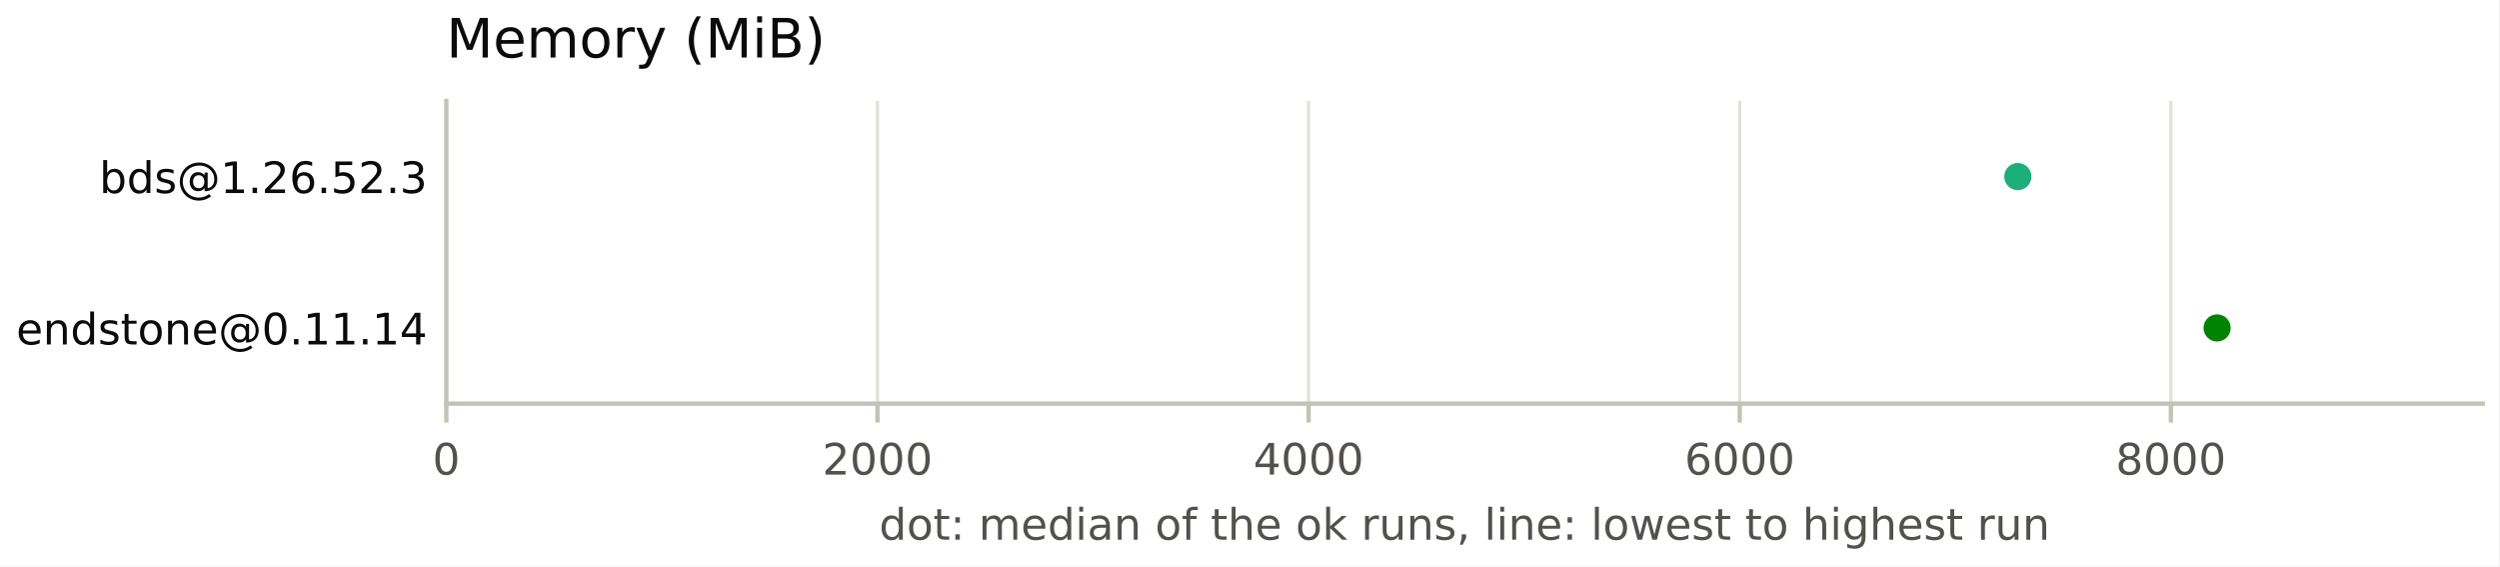
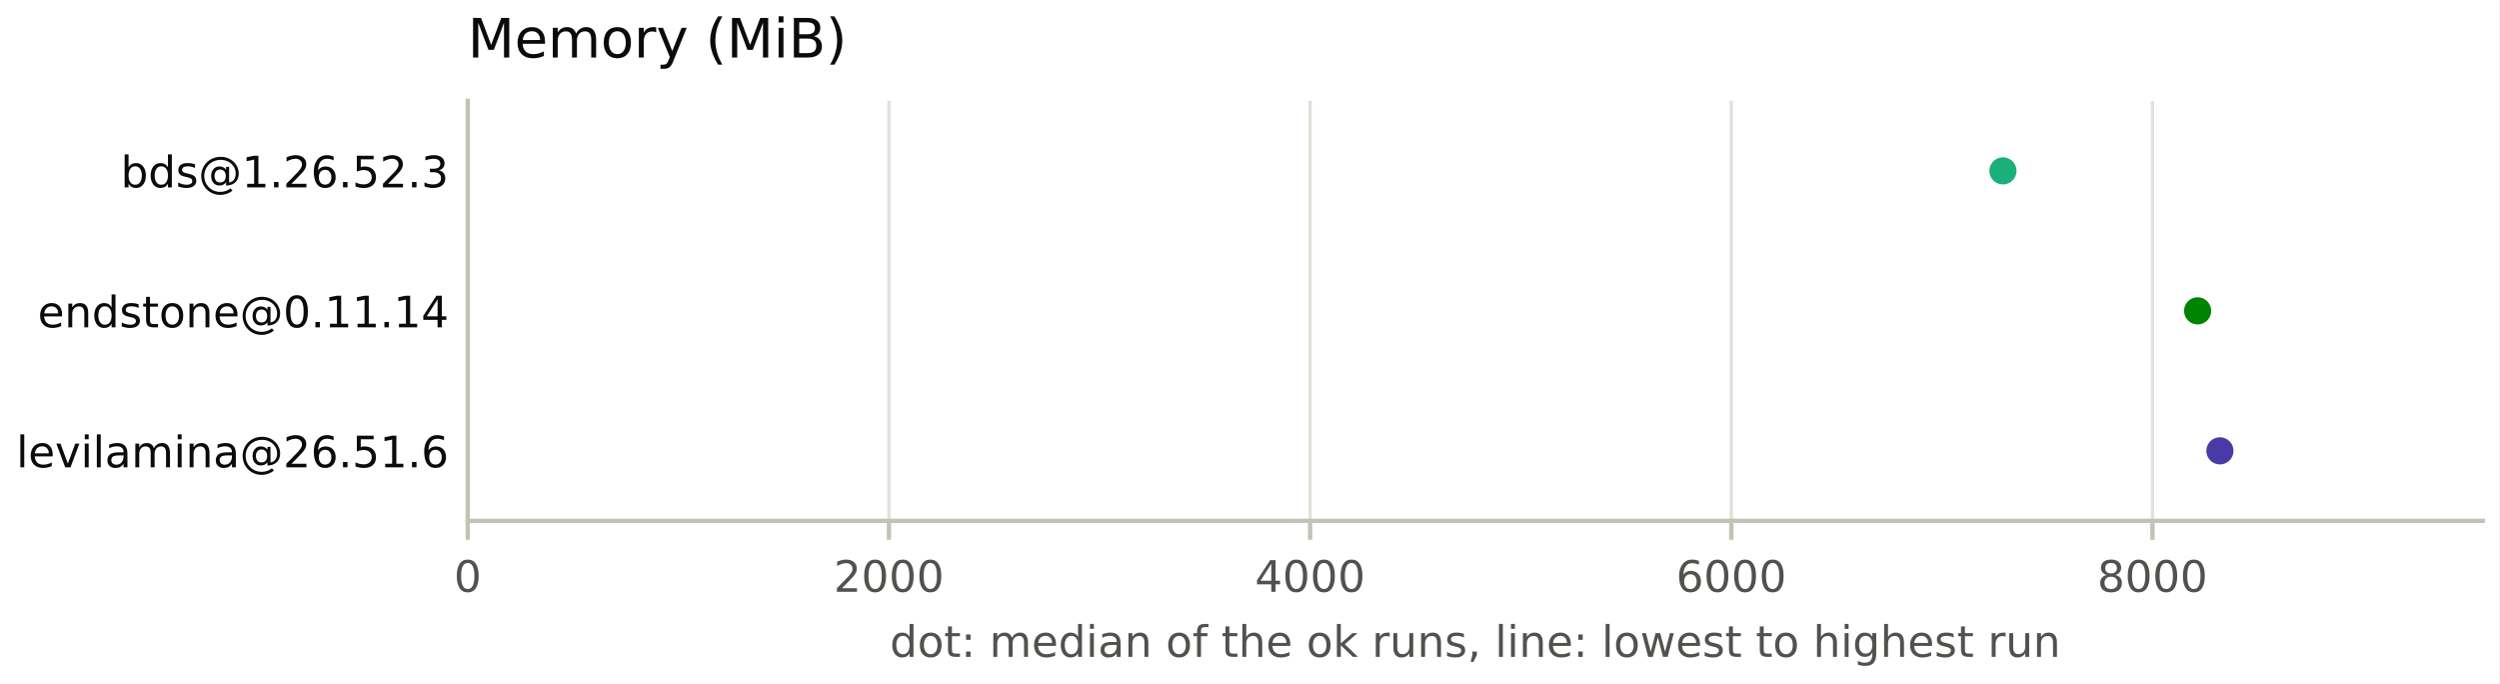
- <svg xmlns="http://www.w3.org/2000/svg" xmlns:xlink="http://www.w3.org/1999/xlink" width="460.8pt" height="104.4pt" viewBox="0 0 460.8 104.4" version="1.1">
+ <svg xmlns="http://www.w3.org/2000/svg" xmlns:xlink="http://www.w3.org/1999/xlink" width="460.8pt" height="126pt" viewBox="0 0 460.8 126" version="1.1">
  <defs>
    <style type="text/css">*{stroke-linejoin: round; stroke-linecap: butt}</style>
  </defs>
  <g id="figure_1">
    <g id="patch_1">
-       <path d="M 0 104.4  L 460.8 104.4  L 460.8 0  L 0 0  z " style="fill: #ffffff" />
+       <path d="M 0 126  L 460.8 126  L 460.8 0  L 0 0  z " style="fill: #ffffff" />
    </g>
    <g id="axes_1">
      <g id="patch_2">
-         <path d="M 82.298 74.399  L 457.8 74.399  L 457.8 18.599  L 82.298 18.599  z " style="fill: #ffffff" />
+         <path d="M 86.25 95.999  L 457.8 95.999  L 457.8 18.599  L 86.25 18.599  z " style="fill: #ffffff" />
      </g>
      <g id="matplotlib.axis_1">
        <g id="xtick_1">
          <g id="line2d_1">
-             <path d="M 82.298 74.399  L 82.298 18.599  " clip-path="url(#p8f65417348)" style="fill: none; stroke: #e1e0d9; stroke-width: 0.6; stroke-linecap: square" />
+             <path d="M 86.25 95.999  L 86.25 18.599  " clip-path="url(#p0815e03309)" style="fill: none; stroke: #e1e0d9; stroke-width: 0.6; stroke-linecap: square" />
          </g>
          <g id="line2d_2">
            <defs>
-               <path id="m961942b34f" d="M 0 0  L 0 3.5  " style="stroke: #c3c2b7; stroke-width: 0.8" />
+               <path id="m1e0a05e621" d="M 0 0  L 0 3.5  " style="stroke: #c3c2b7; stroke-width: 0.8" />
            </defs>
            <g>
-               <use xlink:href="#m961942b34f" x="82.298" y="74.399" style="fill: #c3c2b7; stroke: #c3c2b7; stroke-width: 0.8" />
+               <use xlink:href="#m1e0a05e621" x="86.25" y="95.999" style="fill: #c3c2b7; stroke: #c3c2b7; stroke-width: 0.8" />
            </g>
          </g>
          <g id="text_1">
-             <g style="fill: #52514e" transform="translate(79.75274 87.47726) scale(0.08 -0.08)">
+             <g style="fill: #52514e" transform="translate(83.70524 109.0773) scale(0.08 -0.08)">
              <defs>
                <path id="DejaVuSans-13" d="M 2034 4250  Q 1547 4250 1301 3770  Q 1056 3291 1056 2328  Q 1056 1369 1301 889  Q 1547 409 2034 409  Q 2525 409 2770 889  Q 3016 1369 3016 2328  Q 3016 3291 2770 3770  Q 2525 4250 2034 4250  z M 2034 4750  Q 2819 4750 3233 4129  Q 3647 3509 3647 2328  Q 3647 1150 3233 529  Q 2819 -91 2034 -91  Q 1250 -91 836 529  Q 422 1150 422 2328  Q 422 3509 836 4129  Q 1250 4750 2034 4750  z " transform="scale(0.015625)" />
              </defs>
              <use xlink:href="#DejaVuSans-13" />
            </g>
          </g>
        </g>
        <g id="xtick_2">
          <g id="line2d_3">
-             <path d="M 161.798 74.399  L 161.798 18.599  " clip-path="url(#p8f65417348)" style="fill: none; stroke: #e1e0d9; stroke-width: 0.6; stroke-linecap: square" />
+             <path d="M 163.913 95.999  L 163.913 18.599  " clip-path="url(#p0815e03309)" style="fill: none; stroke: #e1e0d9; stroke-width: 0.6; stroke-linecap: square" />
          </g>
          <g id="line2d_4">
            <g>
-               <use xlink:href="#m961942b34f" x="161.798" y="74.399" style="fill: #c3c2b7; stroke: #c3c2b7; stroke-width: 0.8" />
+               <use xlink:href="#m1e0a05e621" x="163.913" y="95.999" style="fill: #c3c2b7; stroke: #c3c2b7; stroke-width: 0.8" />
            </g>
          </g>
          <g id="text_2">
-             <g style="fill: #52514e" transform="translate(151.6175 87.47726) scale(0.08 -0.08)">
+             <g style="fill: #52514e" transform="translate(153.7327 109.0773) scale(0.08 -0.08)">
              <defs>
                <path id="DejaVuSans-15" d="M 1228 531  L 3431 531  L 3431 0  L 469 0  L 469 531  Q 828 903 1448 1529  Q 2069 2156 2228 2338  Q 2531 2678 2651 2914  Q 2772 3150 2772 3378  Q 2772 3750 2511 3984  Q 2250 4219 1831 4219  Q 1534 4219 1204 4116  Q 875 4013 500 3803  L 500 4441  Q 881 4594 1212 4672  Q 1544 4750 1819 4750  Q 2544 4750 2975 4387  Q 3406 4025 3406 3419  Q 3406 3131 3298 2873  Q 3191 2616 2906 2266  Q 2828 2175 2409 1742  Q 1991 1309 1228 531  z " transform="scale(0.015625)" />
              </defs>
              <use xlink:href="#DejaVuSans-15" />
              <use xlink:href="#DejaVuSans-13" transform="translate(63.625 0)" />
              <use xlink:href="#DejaVuSans-13" transform="translate(127.25 0)" />
              <use xlink:href="#DejaVuSans-13" transform="translate(190.875 0)" />
            </g>
          </g>
        </g>
        <g id="xtick_3">
          <g id="line2d_5">
-             <path d="M 241.297 74.399  L 241.297 18.599  " clip-path="url(#p8f65417348)" style="fill: none; stroke: #e1e0d9; stroke-width: 0.6; stroke-linecap: square" />
+             <path d="M 241.575 95.999  L 241.575 18.599  " clip-path="url(#p0815e03309)" style="fill: none; stroke: #e1e0d9; stroke-width: 0.6; stroke-linecap: square" />
          </g>
          <g id="line2d_6">
            <g>
-               <use xlink:href="#m961942b34f" x="241.297" y="74.399" style="fill: #c3c2b7; stroke: #c3c2b7; stroke-width: 0.8" />
+               <use xlink:href="#m1e0a05e621" x="241.575" y="95.999" style="fill: #c3c2b7; stroke: #c3c2b7; stroke-width: 0.8" />
            </g>
          </g>
          <g id="text_3">
-             <g style="fill: #52514e" transform="translate(231.1173 87.47726) scale(0.08 -0.08)">
+             <g style="fill: #52514e" transform="translate(231.3952 109.0773) scale(0.08 -0.08)">
              <defs>
                <path id="DejaVuSans-17" d="M 2419 4116  L 825 1625  L 2419 1625  L 2419 4116  z M 2253 4666  L 3047 4666  L 3047 1625  L 3713 1625  L 3713 1100  L 3047 1100  L 3047 0  L 2419 0  L 2419 1100  L 313 1100  L 313 1709  L 2253 4666  z " transform="scale(0.015625)" />
              </defs>
              <use xlink:href="#DejaVuSans-17" />
              <use xlink:href="#DejaVuSans-13" transform="translate(63.625 0)" />
              <use xlink:href="#DejaVuSans-13" transform="translate(127.25 0)" />
              <use xlink:href="#DejaVuSans-13" transform="translate(190.875 0)" />
            </g>
          </g>
        </g>
        <g id="xtick_4">
          <g id="line2d_7">
-             <path d="M 320.797 74.399  L 320.797 18.599  " clip-path="url(#p8f65417348)" style="fill: none; stroke: #e1e0d9; stroke-width: 0.6; stroke-linecap: square" />
+             <path d="M 319.238 95.999  L 319.238 18.599  " clip-path="url(#p0815e03309)" style="fill: none; stroke: #e1e0d9; stroke-width: 0.6; stroke-linecap: square" />
          </g>
          <g id="line2d_8">
            <g>
-               <use xlink:href="#m961942b34f" x="320.797" y="74.399" style="fill: #c3c2b7; stroke: #c3c2b7; stroke-width: 0.8" />
+               <use xlink:href="#m1e0a05e621" x="319.238" y="95.999" style="fill: #c3c2b7; stroke: #c3c2b7; stroke-width: 0.8" />
            </g>
          </g>
          <g id="text_4">
-             <g style="fill: #52514e" transform="translate(310.6171 87.47726) scale(0.08 -0.08)">
+             <g style="fill: #52514e" transform="translate(309.0577 109.0773) scale(0.08 -0.08)">
              <defs>
                <path id="DejaVuSans-19" d="M 2113 2584  Q 1688 2584 1439 2293  Q 1191 2003 1191 1497  Q 1191 994 1439 701  Q 1688 409 2113 409  Q 2538 409 2786 701  Q 3034 994 3034 1497  Q 3034 2003 2786 2293  Q 2538 2584 2113 2584  z M 3366 4563  L 3366 3988  Q 3128 4100 2886 4159  Q 2644 4219 2406 4219  Q 1781 4219 1451 3797  Q 1122 3375 1075 2522  Q 1259 2794 1537 2939  Q 1816 3084 2150 3084  Q 2853 3084 3261 2657  Q 3669 2231 3669 1497  Q 3669 778 3244 343  Q 2819 -91 2113 -91  Q 1303 -91 875 529  Q 447 1150 447 2328  Q 447 3434 972 4092  Q 1497 4750 2381 4750  Q 2619 4750 2861 4703  Q 3103 4656 3366 4563  z " transform="scale(0.015625)" />
              </defs>
              <use xlink:href="#DejaVuSans-19" />
              <use xlink:href="#DejaVuSans-13" transform="translate(63.625 0)" />
              <use xlink:href="#DejaVuSans-13" transform="translate(127.25 0)" />
              <use xlink:href="#DejaVuSans-13" transform="translate(190.875 0)" />
            </g>
          </g>
        </g>
        <g id="xtick_5">
          <g id="line2d_9">
-             <path d="M 400.297 74.399  L 400.297 18.599  " clip-path="url(#p8f65417348)" style="fill: none; stroke: #e1e0d9; stroke-width: 0.6; stroke-linecap: square" />
+             <path d="M 396.9 95.999  L 396.9 18.599  " clip-path="url(#p0815e03309)" style="fill: none; stroke: #e1e0d9; stroke-width: 0.6; stroke-linecap: square" />
          </g>
          <g id="line2d_10">
            <g>
-               <use xlink:href="#m961942b34f" x="400.297" y="74.399" style="fill: #c3c2b7; stroke: #c3c2b7; stroke-width: 0.8" />
+               <use xlink:href="#m1e0a05e621" x="396.9" y="95.999" style="fill: #c3c2b7; stroke: #c3c2b7; stroke-width: 0.8" />
            </g>
          </g>
          <g id="text_5">
-             <g style="fill: #52514e" transform="translate(390.1169 87.47726) scale(0.08 -0.08)">
+             <g style="fill: #52514e" transform="translate(386.7202 109.0773) scale(0.08 -0.08)">
              <defs>
                <path id="DejaVuSans-1b" d="M 2034 2216  Q 1584 2216 1326 1975  Q 1069 1734 1069 1313  Q 1069 891 1326 650  Q 1584 409 2034 409  Q 2484 409 2743 651  Q 3003 894 3003 1313  Q 3003 1734 2745 1975  Q 2488 2216 2034 2216  z M 1403 2484  Q 997 2584 770 2862  Q 544 3141 544 3541  Q 544 4100 942 4425  Q 1341 4750 2034 4750  Q 2731 4750 3128 4425  Q 3525 4100 3525 3541  Q 3525 3141 3298 2862  Q 3072 2584 2669 2484  Q 3125 2378 3379 2068  Q 3634 1759 3634 1313  Q 3634 634 3220 271  Q 2806 -91 2034 -91  Q 1263 -91 848 271  Q 434 634 434 1313  Q 434 1759 690 2068  Q 947 2378 1403 2484  z M 1172 3481  Q 1172 3119 1398 2916  Q 1625 2713 2034 2713  Q 2441 2713 2670 2916  Q 2900 3119 2900 3481  Q 2900 3844 2670 4047  Q 2441 4250 2034 4250  Q 1625 4250 1398 4047  Q 1172 3844 1172 3481  z " transform="scale(0.015625)" />
              </defs>
              <use xlink:href="#DejaVuSans-1b" />
              <use xlink:href="#DejaVuSans-13" transform="translate(63.625 0)" />
              <use xlink:href="#DejaVuSans-13" transform="translate(127.25 0)" />
              <use xlink:href="#DejaVuSans-13" transform="translate(190.875 0)" />
            </g>
          </g>
        </g>
        <g id="text_6">
-           <g style="fill: #52514e" transform="translate(162.1131 99.47789) scale(0.08 -0.08)">
+           <g style="fill: #52514e" transform="translate(164.0894 121.0779) scale(0.08 -0.08)">
            <defs>
              <path id="DejaVuSans-47" d="M 2906 2969  L 2906 4863  L 3481 4863  L 3481 0  L 2906 0  L 2906 525  Q 2725 213 2448 61  Q 2172 -91 1784 -91  Q 1150 -91 751 415  Q 353 922 353 1747  Q 353 2572 751 3078  Q 1150 3584 1784 3584  Q 2172 3584 2448 3432  Q 2725 3281 2906 2969  z M 947 1747  Q 947 1113 1208 752  Q 1469 391 1925 391  Q 2381 391 2643 752  Q 2906 1113 2906 1747  Q 2906 2381 2643 2742  Q 2381 3103 1925 3103  Q 1469 3103 1208 2742  Q 947 2381 947 1747  z " transform="scale(0.015625)" />
              <path id="DejaVuSans-52" d="M 1959 3097  Q 1497 3097 1228 2736  Q 959 2375 959 1747  Q 959 1119 1226 758  Q 1494 397 1959 397  Q 2419 397 2687 759  Q 2956 1122 2956 1747  Q 2956 2369 2687 2733  Q 2419 3097 1959 3097  z M 1959 3584  Q 2709 3584 3137 3096  Q 3566 2609 3566 1747  Q 3566 888 3137 398  Q 2709 -91 1959 -91  Q 1206 -91 779 398  Q 353 888 353 1747  Q 353 2609 779 3096  Q 1206 3584 1959 3584  z " transform="scale(0.015625)" />
              <path id="DejaVuSans-57" d="M 1172 4494  L 1172 3500  L 2356 3500  L 2356 3053  L 1172 3053  L 1172 1153  Q 1172 725 1289 603  Q 1406 481 1766 481  L 2356 481  L 2356 0  L 1766 0  Q 1100 0 847 248  Q 594 497 594 1153  L 594 3053  L 172 3053  L 172 3500  L 594 3500  L 594 4494  L 1172 4494  z " transform="scale(0.015625)" />
              <path id="DejaVuSans-1d" d="M 750 794  L 1409 794  L 1409 0  L 750 0  L 750 794  z M 750 3309  L 1409 3309  L 1409 2516  L 750 2516  L 750 3309  z " transform="scale(0.015625)" />
              <path id="DejaVuSans-3" transform="scale(0.015625)" />
              <path id="DejaVuSans-50" d="M 3328 2828  Q 3544 3216 3844 3400  Q 4144 3584 4550 3584  Q 5097 3584 5394 3201  Q 5691 2819 5691 2113  L 5691 0  L 5113 0  L 5113 2094  Q 5113 2597 4934 2840  Q 4756 3084 4391 3084  Q 3944 3084 3684 2787  Q 3425 2491 3425 1978  L 3425 0  L 2847 0  L 2847 2094  Q 2847 2600 2669 2842  Q 2491 3084 2119 3084  Q 1678 3084 1418 2786  Q 1159 2488 1159 1978  L 1159 0  L 581 0  L 581 3500  L 1159 3500  L 1159 2956  Q 1356 3278 1631 3431  Q 1906 3584 2284 3584  Q 2666 3584 2933 3390  Q 3200 3197 3328 2828  z " transform="scale(0.015625)" />
              <path id="DejaVuSans-48" d="M 3597 1894  L 3597 1613  L 953 1613  Q 991 1019 1311 708  Q 1631 397 2203 397  Q 2534 397 2845 478  Q 3156 559 3463 722  L 3463 178  Q 3153 47 2828 -22  Q 2503 -91 2169 -91  Q 1331 -91 842 396  Q 353 884 353 1716  Q 353 2575 817 3079  Q 1281 3584 2069 3584  Q 2775 3584 3186 3129  Q 3597 2675 3597 1894  z M 3022 2063  Q 3016 2534 2758 2815  Q 2500 3097 2075 3097  Q 1594 3097 1305 2825  Q 1016 2553 972 2059  L 3022 2063  z " transform="scale(0.015625)" />
              <path id="DejaVuSans-4c" d="M 603 3500  L 1178 3500  L 1178 0  L 603 0  L 603 3500  z M 603 4863  L 1178 4863  L 1178 4134  L 603 4134  L 603 4863  z " transform="scale(0.015625)" />
              <path id="DejaVuSans-44" d="M 2194 1759  Q 1497 1759 1228 1600  Q 959 1441 959 1056  Q 959 750 1161 570  Q 1363 391 1709 391  Q 2188 391 2477 730  Q 2766 1069 2766 1631  L 2766 1759  L 2194 1759  z M 3341 1997  L 3341 0  L 2766 0  L 2766 531  Q 2569 213 2275 61  Q 1981 -91 1556 -91  Q 1019 -91 701 211  Q 384 513 384 1019  Q 384 1609 779 1909  Q 1175 2209 1959 2209  L 2766 2209  L 2766 2266  Q 2766 2663 2505 2880  Q 2244 3097 1772 3097  Q 1472 3097 1187 3025  Q 903 2953 641 2809  L 641 3341  Q 956 3463 1253 3523  Q 1550 3584 1831 3584  Q 2591 3584 2966 3190  Q 3341 2797 3341 1997  z " transform="scale(0.015625)" />
              <path id="DejaVuSans-51" d="M 3513 2113  L 3513 0  L 2938 0  L 2938 2094  Q 2938 2591 2744 2837  Q 2550 3084 2163 3084  Q 1697 3084 1428 2787  Q 1159 2491 1159 1978  L 1159 0  L 581 0  L 581 3500  L 1159 3500  L 1159 2956  Q 1366 3272 1645 3428  Q 1925 3584 2291 3584  Q 2894 3584 3203 3211  Q 3513 2838 3513 2113  z " transform="scale(0.015625)" />
              <path id="DejaVuSans-49" d="M 2375 4863  L 2375 4384  L 1825 4384  Q 1516 4384 1395 4259  Q 1275 4134 1275 3809  L 1275 3500  L 2222 3500  L 2222 3053  L 1275 3053  L 1275 0  L 697 0  L 697 3053  L 147 3053  L 147 3500  L 697 3500  L 697 3744  Q 697 4328 969 4595  Q 1241 4863 1831 4863  L 2375 4863  z " transform="scale(0.015625)" />
              <path id="DejaVuSans-4b" d="M 3513 2113  L 3513 0  L 2938 0  L 2938 2094  Q 2938 2591 2744 2837  Q 2550 3084 2163 3084  Q 1697 3084 1428 2787  Q 1159 2491 1159 1978  L 1159 0  L 581 0  L 581 4863  L 1159 4863  L 1159 2956  Q 1366 3272 1645 3428  Q 1925 3584 2291 3584  Q 2894 3584 3203 3211  Q 3513 2838 3513 2113  z " transform="scale(0.015625)" />
              <path id="DejaVuSans-4e" d="M 581 4863  L 1159 4863  L 1159 1991  L 2875 3500  L 3609 3500  L 1753 1863  L 3688 0  L 2938 0  L 1159 1709  L 1159 0  L 581 0  L 581 4863  z " transform="scale(0.015625)" />
              <path id="DejaVuSans-55" d="M 2631 2963  Q 2534 3019 2420 3045  Q 2306 3072 2169 3072  Q 1681 3072 1420 2755  Q 1159 2438 1159 1844  L 1159 0  L 581 0  L 581 3500  L 1159 3500  L 1159 2956  Q 1341 3275 1631 3429  Q 1922 3584 2338 3584  Q 2397 3584 2469 3576  Q 2541 3569 2628 3553  L 2631 2963  z " transform="scale(0.015625)" />
              <path id="DejaVuSans-58" d="M 544 1381  L 544 3500  L 1119 3500  L 1119 1403  Q 1119 906 1312 657  Q 1506 409 1894 409  Q 2359 409 2629 706  Q 2900 1003 2900 1516  L 2900 3500  L 3475 3500  L 3475 0  L 2900 0  L 2900 538  Q 2691 219 2414 64  Q 2138 -91 1772 -91  Q 1169 -91 856 284  Q 544 659 544 1381  z M 1991 3584  L 1991 3584  z " transform="scale(0.015625)" />
              <path id="DejaVuSans-56" d="M 2834 3397  L 2834 2853  Q 2591 2978 2328 3040  Q 2066 3103 1784 3103  Q 1356 3103 1142 2972  Q 928 2841 928 2578  Q 928 2378 1081 2264  Q 1234 2150 1697 2047  L 1894 2003  Q 2506 1872 2764 1633  Q 3022 1394 3022 966  Q 3022 478 2636 193  Q 2250 -91 1575 -91  Q 1294 -91 989 -36  Q 684 19 347 128  L 347 722  Q 666 556 975 473  Q 1284 391 1588 391  Q 1994 391 2212 530  Q 2431 669 2431 922  Q 2431 1156 2273 1281  Q 2116 1406 1581 1522  L 1381 1569  Q 847 1681 609 1914  Q 372 2147 372 2553  Q 372 3047 722 3315  Q 1072 3584 1716 3584  Q 2034 3584 2315 3537  Q 2597 3491 2834 3397  z " transform="scale(0.015625)" />
              <path id="DejaVuSans-f" d="M 750 794  L 1409 794  L 1409 256  L 897 -744  L 494 -744  L 750 256  L 750 794  z " transform="scale(0.015625)" />
              <path id="DejaVuSans-4f" d="M 603 4863  L 1178 4863  L 1178 0  L 603 0  L 603 4863  z " transform="scale(0.015625)" />
              <path id="DejaVuSans-5a" d="M 269 3500  L 844 3500  L 1563 769  L 2278 3500  L 2956 3500  L 3675 769  L 4391 3500  L 4966 3500  L 4050 0  L 3372 0  L 2619 2869  L 1863 0  L 1184 0  L 269 3500  z " transform="scale(0.015625)" />
              <path id="DejaVuSans-4a" d="M 2906 1791  Q 2906 2416 2648 2759  Q 2391 3103 1925 3103  Q 1463 3103 1205 2759  Q 947 2416 947 1791  Q 947 1169 1205 825  Q 1463 481 1925 481  Q 2391 481 2648 825  Q 2906 1169 2906 1791  z M 3481 434  Q 3481 -459 3084 -895  Q 2688 -1331 1869 -1331  Q 1566 -1331 1297 -1286  Q 1028 -1241 775 -1147  L 775 -588  Q 1028 -725 1275 -790  Q 1522 -856 1778 -856  Q 2344 -856 2625 -561  Q 2906 -266 2906 331  L 2906 616  Q 2728 306 2450 153  Q 2172 0 1784 0  Q 1141 0 747 490  Q 353 981 353 1791  Q 353 2603 747 3093  Q 1141 3584 1784 3584  Q 2172 3584 2450 3431  Q 2728 3278 2906 2969  L 2906 3500  L 3481 3500  L 3481 434  z " transform="scale(0.015625)" />
            </defs>
            <use xlink:href="#DejaVuSans-47" />
            <use xlink:href="#DejaVuSans-52" transform="translate(63.48438 0)" />
            <use xlink:href="#DejaVuSans-57" transform="translate(124.6719 0)" />
            <use xlink:href="#DejaVuSans-1d" transform="translate(163.875 0)" />
            <use xlink:href="#DejaVuSans-3" transform="translate(197.5625 0)" />
            <use xlink:href="#DejaVuSans-50" transform="translate(229.3438 0)" />
            <use xlink:href="#DejaVuSans-48" transform="translate(326.75 0)" />
            <use xlink:href="#DejaVuSans-47" transform="translate(388.2812 0)" />
            <use xlink:href="#DejaVuSans-4c" transform="translate(451.7656 0)" />
            <use xlink:href="#DejaVuSans-44" transform="translate(479.5469 0)" />
            <use xlink:href="#DejaVuSans-51" transform="translate(540.8281 0)" />
            <use xlink:href="#DejaVuSans-3" transform="translate(604.2031 0)" />
            <use xlink:href="#DejaVuSans-52" transform="translate(635.9844 0)" />
            <use xlink:href="#DejaVuSans-49" transform="translate(697.1719 0)" />
            <use xlink:href="#DejaVuSans-3" transform="translate(732.375 0)" />
            <use xlink:href="#DejaVuSans-57" transform="translate(764.1562 0)" />
            <use xlink:href="#DejaVuSans-4b" transform="translate(803.3594 0)" />
            <use xlink:href="#DejaVuSans-48" transform="translate(866.7344 0)" />
            <use xlink:href="#DejaVuSans-3" transform="translate(928.2656 0)" />
            <use xlink:href="#DejaVuSans-52" transform="translate(960.0469 0)" />
            <use xlink:href="#DejaVuSans-4e" transform="translate(1021.234 0)" />
            <use xlink:href="#DejaVuSans-3" transform="translate(1079.141 0)" />
            <use xlink:href="#DejaVuSans-55" transform="translate(1110.922 0)" />
            <use xlink:href="#DejaVuSans-58" transform="translate(1152.031 0)" />
            <use xlink:href="#DejaVuSans-51" transform="translate(1215.406 0)" />
            <use xlink:href="#DejaVuSans-56" transform="translate(1278.781 0)" />
            <use xlink:href="#DejaVuSans-f" transform="translate(1330.875 0)" />
            <use xlink:href="#DejaVuSans-3" transform="translate(1362.656 0)" />
            <use xlink:href="#DejaVuSans-4f" transform="translate(1394.438 0)" />
            <use xlink:href="#DejaVuSans-4c" transform="translate(1422.219 0)" />
            <use xlink:href="#DejaVuSans-51" transform="translate(1450 0)" />
            <use xlink:href="#DejaVuSans-48" transform="translate(1513.375 0)" />
            <use xlink:href="#DejaVuSans-1d" transform="translate(1574.906 0)" />
            <use xlink:href="#DejaVuSans-3" transform="translate(1608.594 0)" />
            <use xlink:href="#DejaVuSans-4f" transform="translate(1640.375 0)" />
            <use xlink:href="#DejaVuSans-52" transform="translate(1668.156 0)" />
            <use xlink:href="#DejaVuSans-5a" transform="translate(1729.344 0)" />
            <use xlink:href="#DejaVuSans-48" transform="translate(1811.125 0)" />
            <use xlink:href="#DejaVuSans-56" transform="translate(1872.656 0)" />
            <use xlink:href="#DejaVuSans-57" transform="translate(1924.75 0)" />
            <use xlink:href="#DejaVuSans-3" transform="translate(1963.953 0)" />
            <use xlink:href="#DejaVuSans-57" transform="translate(1995.734 0)" />
            <use xlink:href="#DejaVuSans-52" transform="translate(2034.938 0)" />
            <use xlink:href="#DejaVuSans-3" transform="translate(2096.125 0)" />
            <use xlink:href="#DejaVuSans-4b" transform="translate(2127.906 0)" />
            <use xlink:href="#DejaVuSans-4c" transform="translate(2191.281 0)" />
            <use xlink:href="#DejaVuSans-4a" transform="translate(2219.062 0)" />
            <use xlink:href="#DejaVuSans-4b" transform="translate(2282.547 0)" />
            <use xlink:href="#DejaVuSans-48" transform="translate(2345.922 0)" />
            <use xlink:href="#DejaVuSans-56" transform="translate(2407.453 0)" />
            <use xlink:href="#DejaVuSans-57" transform="translate(2459.547 0)" />
            <use xlink:href="#DejaVuSans-3" transform="translate(2498.75 0)" />
            <use xlink:href="#DejaVuSans-55" transform="translate(2530.531 0)" />
            <use xlink:href="#DejaVuSans-58" transform="translate(2571.641 0)" />
            <use xlink:href="#DejaVuSans-51" transform="translate(2635.016 0)" />
          </g>
        </g>
      </g>
      <g id="matplotlib.axis_2">
        <g id="ytick_1">
          <g id="line2d_11" />
          <g id="text_7">
-             <g style="fill: #0b0b0b" transform="translate(18.30524 35.58817) scale(0.08 -0.08)">
+             <g style="fill: #0b0b0b" transform="translate(22.25774 34.53813) scale(0.08 -0.08)">
              <defs>
                <path id="DejaVuSans-45" d="M 3116 1747  Q 3116 2381 2855 2742  Q 2594 3103 2138 3103  Q 1681 3103 1420 2742  Q 1159 2381 1159 1747  Q 1159 1113 1420 752  Q 1681 391 2138 391  Q 2594 391 2855 752  Q 3116 1113 3116 1747  z M 1159 2969  Q 1341 3281 1617 3432  Q 1894 3584 2278 3584  Q 2916 3584 3314 3078  Q 3713 2572 3713 1747  Q 3713 922 3314 415  Q 2916 -91 2278 -91  Q 1894 -91 1617 61  Q 1341 213 1159 525  L 1159 0  L 581 0  L 581 4863  L 1159 4863  L 1159 2969  z " transform="scale(0.015625)" />
                <path id="DejaVuSans-23" d="M 2381 1678  Q 2381 1231 2603 976  Q 2825 722 3213 722  Q 3597 722 3817 978  Q 4038 1234 4038 1678  Q 4038 2116 3813 2373  Q 3588 2631 3206 2631  Q 2828 2631 2604 2375  Q 2381 2119 2381 1678  z M 4084 744  Q 3897 503 3655 389  Q 3413 275 3091 275  Q 2553 275 2217 664  Q 1881 1053 1881 1678  Q 1881 2303 2218 2693  Q 2556 3084 3091 3084  Q 3413 3084 3656 2967  Q 3900 2850 4084 2613  L 4084 3022  L 4531 3022  L 4531 722  Q 4988 791 5245 1139  Q 5503 1488 5503 2041  Q 5503 2375 5404 2669  Q 5306 2963 5106 3213  Q 4781 3622 4314 3839  Q 3847 4056 3297 4056  Q 2913 4056 2559 3954  Q 2206 3853 1906 3653  Q 1416 3334 1139 2817  Q 863 2300 863 1697  Q 863 1200 1042 765  Q 1222 331 1563 0  Q 1891 -325 2322 -495  Q 2753 -666 3244 -666  Q 3647 -666 4036 -530  Q 4425 -394 4750 -141  L 5031 -488  Q 4641 -791 4180 -952  Q 3719 -1113 3244 -1113  Q 2666 -1113 2153 -908  Q 1641 -703 1241 -313  Q 841 78 631 592  Q 422 1106 422 1697  Q 422 2266 634 2781  Q 847 3297 1241 3688  Q 1644 4084 2172 4295  Q 2700 4506 3291 4506  Q 3953 4506 4520 4234  Q 5088 3963 5472 3463  Q 5706 3156 5829 2797  Q 5953 2438 5953 2053  Q 5953 1231 5456 756  Q 4959 281 4084 263  L 4084 744  z " transform="scale(0.015625)" />
                <path id="DejaVuSans-14" d="M 794 531  L 1825 531  L 1825 4091  L 703 3866  L 703 4441  L 1819 4666  L 2450 4666  L 2450 531  L 3481 531  L 3481 0  L 794 0  L 794 531  z " transform="scale(0.015625)" />
                <path id="DejaVuSans-11" d="M 684 794  L 1344 794  L 1344 0  L 684 0  L 684 794  z " transform="scale(0.015625)" />
                <path id="DejaVuSans-18" d="M 691 4666  L 3169 4666  L 3169 4134  L 1269 4134  L 1269 2991  Q 1406 3038 1543 3061  Q 1681 3084 1819 3084  Q 2600 3084 3056 2656  Q 3513 2228 3513 1497  Q 3513 744 3044 326  Q 2575 -91 1722 -91  Q 1428 -91 1123 -41  Q 819 9 494 109  L 494 744  Q 775 591 1075 516  Q 1375 441 1709 441  Q 2250 441 2565 725  Q 2881 1009 2881 1497  Q 2881 1984 2565 2268  Q 2250 2553 1709 2553  Q 1456 2553 1204 2497  Q 953 2441 691 2322  L 691 4666  z " transform="scale(0.015625)" />
                <path id="DejaVuSans-16" d="M 2597 2516  Q 3050 2419 3304 2112  Q 3559 1806 3559 1356  Q 3559 666 3084 287  Q 2609 -91 1734 -91  Q 1441 -91 1130 -33  Q 819 25 488 141  L 488 750  Q 750 597 1062 519  Q 1375 441 1716 441  Q 2309 441 2620 675  Q 2931 909 2931 1356  Q 2931 1769 2642 2001  Q 2353 2234 1838 2234  L 1294 2234  L 1294 2753  L 1863 2753  Q 2328 2753 2575 2939  Q 2822 3125 2822 3475  Q 2822 3834 2567 4026  Q 2313 4219 1838 4219  Q 1578 4219 1281 4162  Q 984 4106 628 3988  L 628 4550  Q 988 4650 1302 4700  Q 1616 4750 1894 4750  Q 2613 4750 3031 4423  Q 3450 4097 3450 3541  Q 3450 3153 3228 2886  Q 3006 2619 2597 2516  z " transform="scale(0.015625)" />
              </defs>
              <use xlink:href="#DejaVuSans-45" />
              <use xlink:href="#DejaVuSans-47" transform="translate(63.48438 0)" />
              <use xlink:href="#DejaVuSans-56" transform="translate(126.9688 0)" />
              <use xlink:href="#DejaVuSans-23" transform="translate(179.0625 0)" />
              <use xlink:href="#DejaVuSans-14" transform="translate(279.0625 0)" />
              <use xlink:href="#DejaVuSans-11" transform="translate(342.6875 0)" />
              <use xlink:href="#DejaVuSans-15" transform="translate(374.4688 0)" />
              <use xlink:href="#DejaVuSans-19" transform="translate(438.0938 0)" />
              <use xlink:href="#DejaVuSans-11" transform="translate(501.7188 0)" />
              <use xlink:href="#DejaVuSans-18" transform="translate(533.5 0)" />
              <use xlink:href="#DejaVuSans-15" transform="translate(597.125 0)" />
              <use xlink:href="#DejaVuSans-11" transform="translate(660.75 0)" />
              <use xlink:href="#DejaVuSans-16" transform="translate(692.5312 0)" />
            </g>
          </g>
        </g>
        <g id="ytick_2">
          <g id="line2d_12" />
          <g id="text_8">
-             <g style="fill: #0b0b0b" transform="translate(3.00024 63.4884) scale(0.08 -0.08)">
+             <g style="fill: #0b0b0b" transform="translate(6.95274 60.33828) scale(0.08 -0.08)">
              <use xlink:href="#DejaVuSans-48" />
              <use xlink:href="#DejaVuSans-51" transform="translate(61.53125 0)" />
              <use xlink:href="#DejaVuSans-47" transform="translate(124.9062 0)" />
              <use xlink:href="#DejaVuSans-56" transform="translate(188.3906 0)" />
              <use xlink:href="#DejaVuSans-57" transform="translate(240.4844 0)" />
              <use xlink:href="#DejaVuSans-52" transform="translate(279.6875 0)" />
              <use xlink:href="#DejaVuSans-51" transform="translate(340.875 0)" />
              <use xlink:href="#DejaVuSans-48" transform="translate(404.25 0)" />
              <use xlink:href="#DejaVuSans-23" transform="translate(465.7812 0)" />
              <use xlink:href="#DejaVuSans-13" transform="translate(565.7812 0)" />
              <use xlink:href="#DejaVuSans-11" transform="translate(629.4062 0)" />
              <use xlink:href="#DejaVuSans-14" transform="translate(661.1875 0)" />
              <use xlink:href="#DejaVuSans-14" transform="translate(724.8125 0)" />
              <use xlink:href="#DejaVuSans-11" transform="translate(788.4375 0)" />
              <use xlink:href="#DejaVuSans-14" transform="translate(820.2188 0)" />
              <use xlink:href="#DejaVuSans-17" transform="translate(883.8438 0)" />
            </g>
          </g>
        </g>
+         <g id="ytick_3">
+           <g id="line2d_13" />
+           <g id="text_9">
+             <g style="fill: #0b0b0b" transform="translate(3.00024 86.13843) scale(0.08 -0.08)">
+               <defs>
+                 <path id="DejaVuSans-59" d="M 191 3500  L 800 3500  L 1894 563  L 2988 3500  L 3597 3500  L 2284 0  L 1503 0  L 191 3500  z " transform="scale(0.015625)" />
+               </defs>
+               <use xlink:href="#DejaVuSans-4f" />
+               <use xlink:href="#DejaVuSans-48" transform="translate(27.78125 0)" />
+               <use xlink:href="#DejaVuSans-59" transform="translate(89.3125 0)" />
+               <use xlink:href="#DejaVuSans-4c" transform="translate(148.5 0)" />
+               <use xlink:href="#DejaVuSans-4f" transform="translate(176.2812 0)" />
+               <use xlink:href="#DejaVuSans-44" transform="translate(204.0625 0)" />
+               <use xlink:href="#DejaVuSans-50" transform="translate(265.3438 0)" />
+               <use xlink:href="#DejaVuSans-4c" transform="translate(362.75 0)" />
+               <use xlink:href="#DejaVuSans-51" transform="translate(390.5312 0)" />
+               <use xlink:href="#DejaVuSans-44" transform="translate(453.9062 0)" />
+               <use xlink:href="#DejaVuSans-23" transform="translate(515.1875 0)" />
+               <use xlink:href="#DejaVuSans-15" transform="translate(615.1875 0)" />
+               <use xlink:href="#DejaVuSans-19" transform="translate(678.8125 0)" />
+               <use xlink:href="#DejaVuSans-11" transform="translate(742.4375 0)" />
+               <use xlink:href="#DejaVuSans-18" transform="translate(774.2188 0)" />
+               <use xlink:href="#DejaVuSans-14" transform="translate(837.8438 0)" />
+               <use xlink:href="#DejaVuSans-11" transform="translate(901.4688 0)" />
+               <use xlink:href="#DejaVuSans-19" transform="translate(933.25 0)" />
+             </g>
+           </g>
+         </g>
      </g>
      <g id="LineCollection_1">
-         <path d="M 372.074 32.549  L 372.074 32.549  " clip-path="url(#p8f65417348)" style="fill: none; stroke: #1baf7a; stroke-width: 1.5" />
-       </g>
-       <g id="line2d_13">
-         <defs>
-           <path id="m1fa3fd8667" d="M 0 3  C 0.796 3 1.559 2.684 2.121 2.121  C 2.684 1.559 3 0.796 3 0  C 3 -0.796 2.684 -1.559 2.121 -2.121  C 1.559 -2.684 0.796 -3 0 -3  C -0.796 -3 -1.559 -2.684 -2.121 -2.121  C -2.684 -1.559 -3 -0.796 -3 0  C -3 0.796 -2.684 1.559 -2.121 2.121  C -1.559 2.684 -0.796 3 0 3  z " style="stroke: #ffffff" />
-         </defs>
-         <g clip-path="url(#p8f65417348)">
-           <use xlink:href="#m1fa3fd8667" x="372.074" y="32.549" style="fill: #1baf7a; stroke: #ffffff" />
-         </g>
-       </g>
-       <g id="LineCollection_2">
-         <path d="M 408.821 60.449  L 408.821 60.449  " clip-path="url(#p8f65417348)" style="fill: none; stroke: #008300; stroke-width: 1.5" />
+         <path d="M 369.329 31.499  L 369.329 31.499  " clip-path="url(#p0815e03309)" style="fill: none; stroke: #1baf7a; stroke-width: 1.5" />
      </g>
      <g id="line2d_14">
        <defs>
-           <path id="m0697e3bc01" d="M 0 3  C 0.796 3 1.559 2.684 2.121 2.121  C 2.684 1.559 3 0.796 3 0  C 3 -0.796 2.684 -1.559 2.121 -2.121  C 1.559 -2.684 0.796 -3 0 -3  C -0.796 -3 -1.559 -2.684 -2.121 -2.121  C -2.684 -1.559 -3 -0.796 -3 0  C -3 0.796 -2.684 1.559 -2.121 2.121  C -1.559 2.684 -0.796 3 0 3  z " style="stroke: #ffffff" />
+           <path id="m1939ecf39a" d="M 0 3  C 0.796 3 1.559 2.684 2.121 2.121  C 2.684 1.559 3 0.796 3 0  C 3 -0.796 2.684 -1.559 2.121 -2.121  C 1.559 -2.684 0.796 -3 0 -3  C -0.796 -3 -1.559 -2.684 -2.121 -2.121  C -2.684 -1.559 -3 -0.796 -3 0  C -3 0.796 -2.684 1.559 -2.121 2.121  C -1.559 2.684 -0.796 3 0 3  z " style="stroke: #ffffff" />
        </defs>
-         <g clip-path="url(#p8f65417348)">
-           <use xlink:href="#m0697e3bc01" x="408.821" y="60.449" style="fill: #008300; stroke: #ffffff" />
+         <g clip-path="url(#p0815e03309)">
+           <use xlink:href="#m1939ecf39a" x="369.329" y="31.499" style="fill: #1baf7a; stroke: #ffffff" />
+         </g>
+       </g>
+       <g id="LineCollection_2">
+         <path d="M 405.228 57.299  L 405.228 57.299  " clip-path="url(#p0815e03309)" style="fill: none; stroke: #008300; stroke-width: 1.5" />
+       </g>
+       <g id="line2d_15">
+         <defs>
+           <path id="m511a99703a" d="M 0 3  C 0.796 3 1.559 2.684 2.121 2.121  C 2.684 1.559 3 0.796 3 0  C 3 -0.796 2.684 -1.559 2.121 -2.121  C 1.559 -2.684 0.796 -3 0 -3  C -0.796 -3 -1.559 -2.684 -2.121 -2.121  C -2.684 -1.559 -3 -0.796 -3 0  C -3 0.796 -2.684 1.559 -2.121 2.121  C -1.559 2.684 -0.796 3 0 3  z " style="stroke: #ffffff" />
+         </defs>
+         <g clip-path="url(#p0815e03309)">
+           <use xlink:href="#m511a99703a" x="405.228" y="57.299" style="fill: #008300; stroke: #ffffff" />
+         </g>
+       </g>
+       <g id="LineCollection_3">
+         <path d="M 409.337 83.099  L 409.337 83.099  " clip-path="url(#p0815e03309)" style="fill: none; stroke: #4a3aa7; stroke-width: 1.5" />
+       </g>
+       <g id="line2d_16">
+         <defs>
+           <path id="m14ab87de9b" d="M 0 3  C 0.796 3 1.559 2.684 2.121 2.121  C 2.684 1.559 3 0.796 3 0  C 3 -0.796 2.684 -1.559 2.121 -2.121  C 1.559 -2.684 0.796 -3 0 -3  C -0.796 -3 -1.559 -2.684 -2.121 -2.121  C -2.684 -1.559 -3 -0.796 -3 0  C -3 0.796 -2.684 1.559 -2.121 2.121  C -1.559 2.684 -0.796 3 0 3  z " style="stroke: #ffffff" />
+         </defs>
+         <g clip-path="url(#p0815e03309)">
+           <use xlink:href="#m14ab87de9b" x="409.337" y="83.099" style="fill: #4a3aa7; stroke: #ffffff" />
        </g>
      </g>
      <g id="patch_3">
-         <path d="M 82.298 74.399  L 82.298 18.599  " style="fill: none; stroke: #c3c2b7; stroke-width: 0.8; stroke-linejoin: miter; stroke-linecap: square" />
+         <path d="M 86.25 95.999  L 86.25 18.599  " style="fill: none; stroke: #c3c2b7; stroke-width: 0.8; stroke-linejoin: miter; stroke-linecap: square" />
      </g>
      <g id="patch_4">
-         <path d="M 82.298 74.399  L 457.8 74.399  " style="fill: none; stroke: #c3c2b7; stroke-width: 0.8; stroke-linejoin: miter; stroke-linecap: square" />
-       </g>
-       <g id="text_9">
-         <g style="fill: #0b0b0b" transform="translate(82.29774 10.59868) scale(0.1 -0.1)">
+         <path d="M 86.25 95.999  L 457.8 95.999  " style="fill: none; stroke: #c3c2b7; stroke-width: 0.8; stroke-linejoin: miter; stroke-linecap: square" />
+       </g>
+       <g id="text_10">
+         <g style="fill: #0b0b0b" transform="translate(86.25024 10.59868) scale(0.1 -0.1)">
          <defs>
            <path id="DejaVuSans-30" d="M 628 4666  L 1569 4666  L 2759 1491  L 3956 4666  L 4897 4666  L 4897 0  L 4281 0  L 4281 4097  L 3078 897  L 2444 897  L 1241 4097  L 1241 0  L 628 0  L 628 4666  z " transform="scale(0.015625)" />
            <path id="DejaVuSans-5c" d="M 2059 -325  Q 1816 -950 1584 -1140  Q 1353 -1331 966 -1331  L 506 -1331  L 506 -850  L 844 -850  Q 1081 -850 1212 -737  Q 1344 -625 1503 -206  L 1606 56  L 191 3500  L 800 3500  L 1894 763  L 2988 3500  L 3597 3500  L 2059 -325  z " transform="scale(0.015625)" />
            <path id="DejaVuSans-b" d="M 1984 4856  Q 1566 4138 1362 3434  Q 1159 2731 1159 2009  Q 1159 1288 1364 580  Q 1569 -128 1984 -844  L 1484 -844  Q 1016 -109 783 600  Q 550 1309 550 2009  Q 550 2706 781 3412  Q 1013 4119 1484 4856  L 1984 4856  z " transform="scale(0.015625)" />
            <path id="DejaVuSans-25" d="M 1259 2228  L 1259 519  L 2272 519  Q 2781 519 3026 730  Q 3272 941 3272 1375  Q 3272 1813 3026 2020  Q 2781 2228 2272 2228  L 1259 2228  z M 1259 4147  L 1259 2741  L 2194 2741  Q 2656 2741 2882 2914  Q 3109 3088 3109 3444  Q 3109 3797 2882 3972  Q 2656 4147 2194 4147  L 1259 4147  z M 628 4666  L 2241 4666  Q 2963 4666 3353 4366  Q 3744 4066 3744 3513  Q 3744 3084 3544 2831  Q 3344 2578 2956 2516  Q 3422 2416 3680 2098  Q 3938 1781 3938 1306  Q 3938 681 3513 340  Q 3088 0 2303 0  L 628 0  L 628 4666  z " transform="scale(0.015625)" />
            <path id="DejaVuSans-c" d="M 513 4856  L 1013 4856  Q 1481 4119 1714 3412  Q 1947 2706 1947 2009  Q 1947 1309 1714 600  Q 1481 -109 1013 -844  L 513 -844  Q 928 -128 1133 580  Q 1338 1288 1338 2009  Q 1338 2731 1133 3434  Q 928 4138 513 4856  z " transform="scale(0.015625)" />
          </defs>
          <use xlink:href="#DejaVuSans-30" />
          <use xlink:href="#DejaVuSans-48" transform="translate(86.28125 0)" />
          <use xlink:href="#DejaVuSans-50" transform="translate(147.8125 0)" />
          <use xlink:href="#DejaVuSans-52" transform="translate(245.2188 0)" />
          <use xlink:href="#DejaVuSans-55" transform="translate(306.4062 0)" />
          <use xlink:href="#DejaVuSans-5c" transform="translate(347.5156 0)" />
          <use xlink:href="#DejaVuSans-3" transform="translate(406.7031 0)" />
          <use xlink:href="#DejaVuSans-b" transform="translate(438.4844 0)" />
          <use xlink:href="#DejaVuSans-30" transform="translate(477.5 0)" />
          <use xlink:href="#DejaVuSans-4c" transform="translate(563.7812 0)" />
          <use xlink:href="#DejaVuSans-25" transform="translate(591.5625 0)" />
          <use xlink:href="#DejaVuSans-c" transform="translate(660.1719 0)" />
        </g>
      </g>
    </g>
  </g>
  <defs>
-     <clipPath id="p8f65417348">
-       <rect x="82.298" y="18.599" width="375.502" height="55.8" />
+     <clipPath id="p0815e03309">
+       <rect x="86.25" y="18.599" width="371.55" height="77.4" />
    </clipPath>
  </defs>
</svg>
